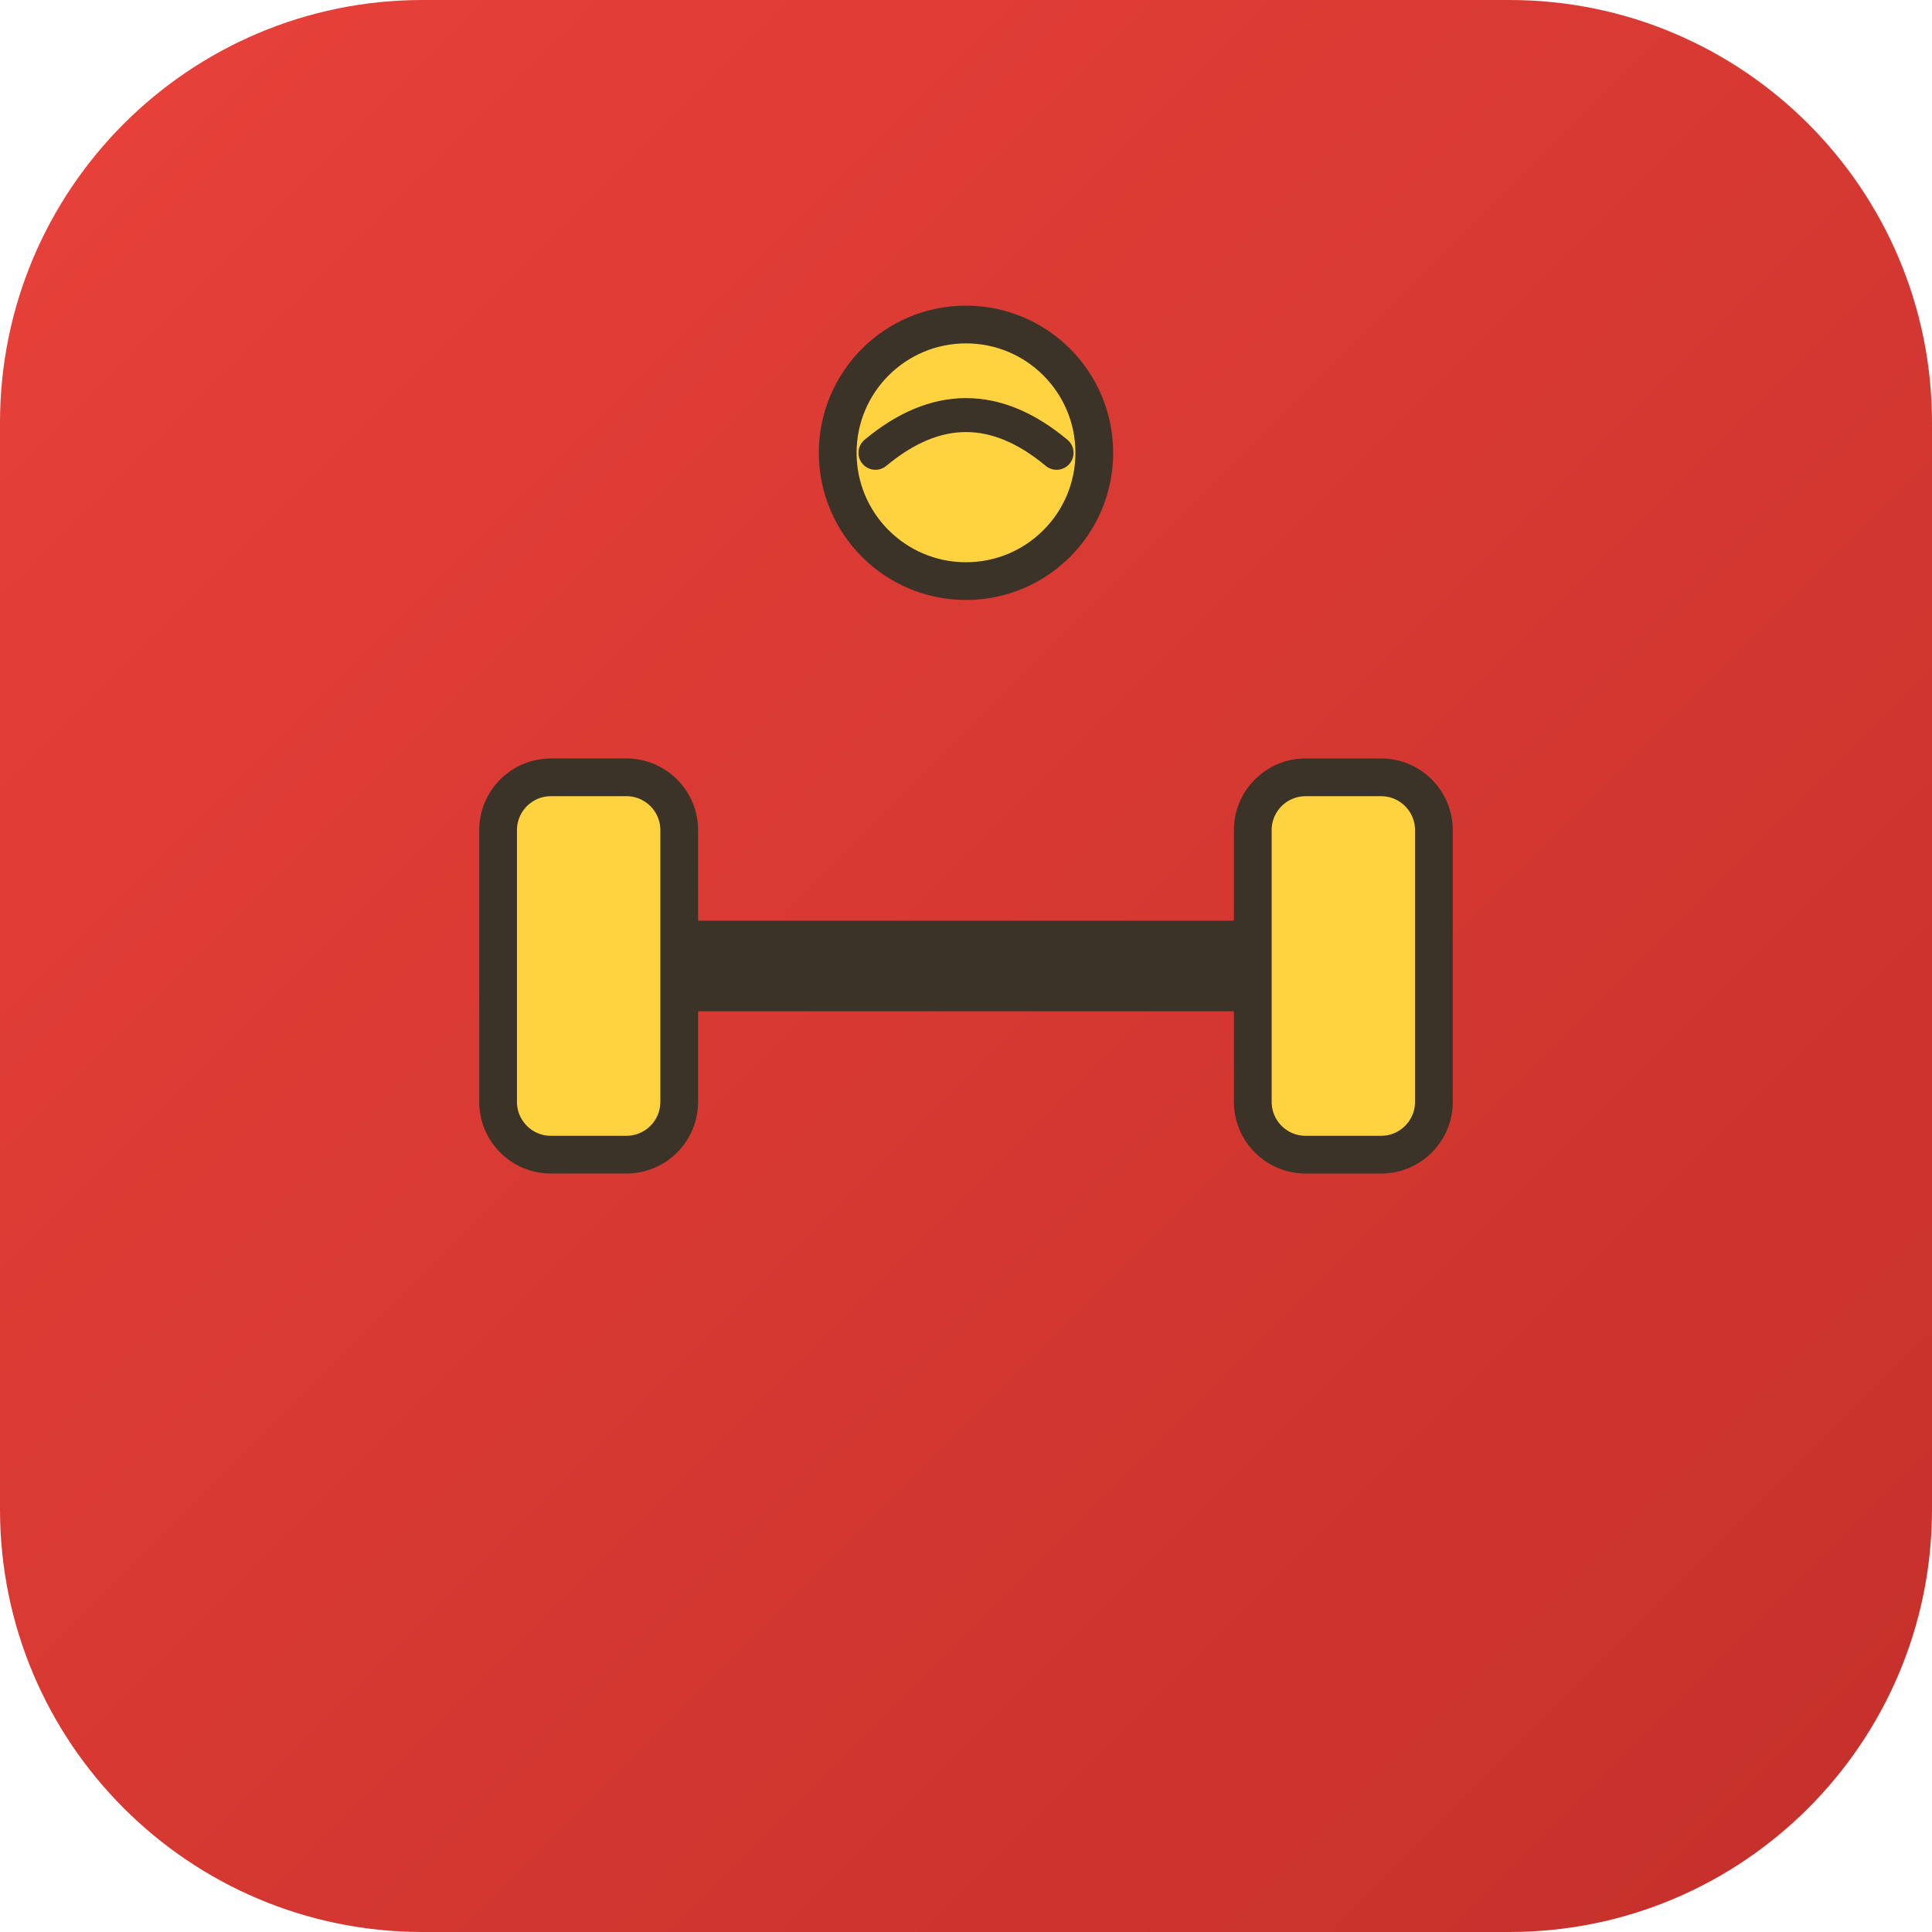
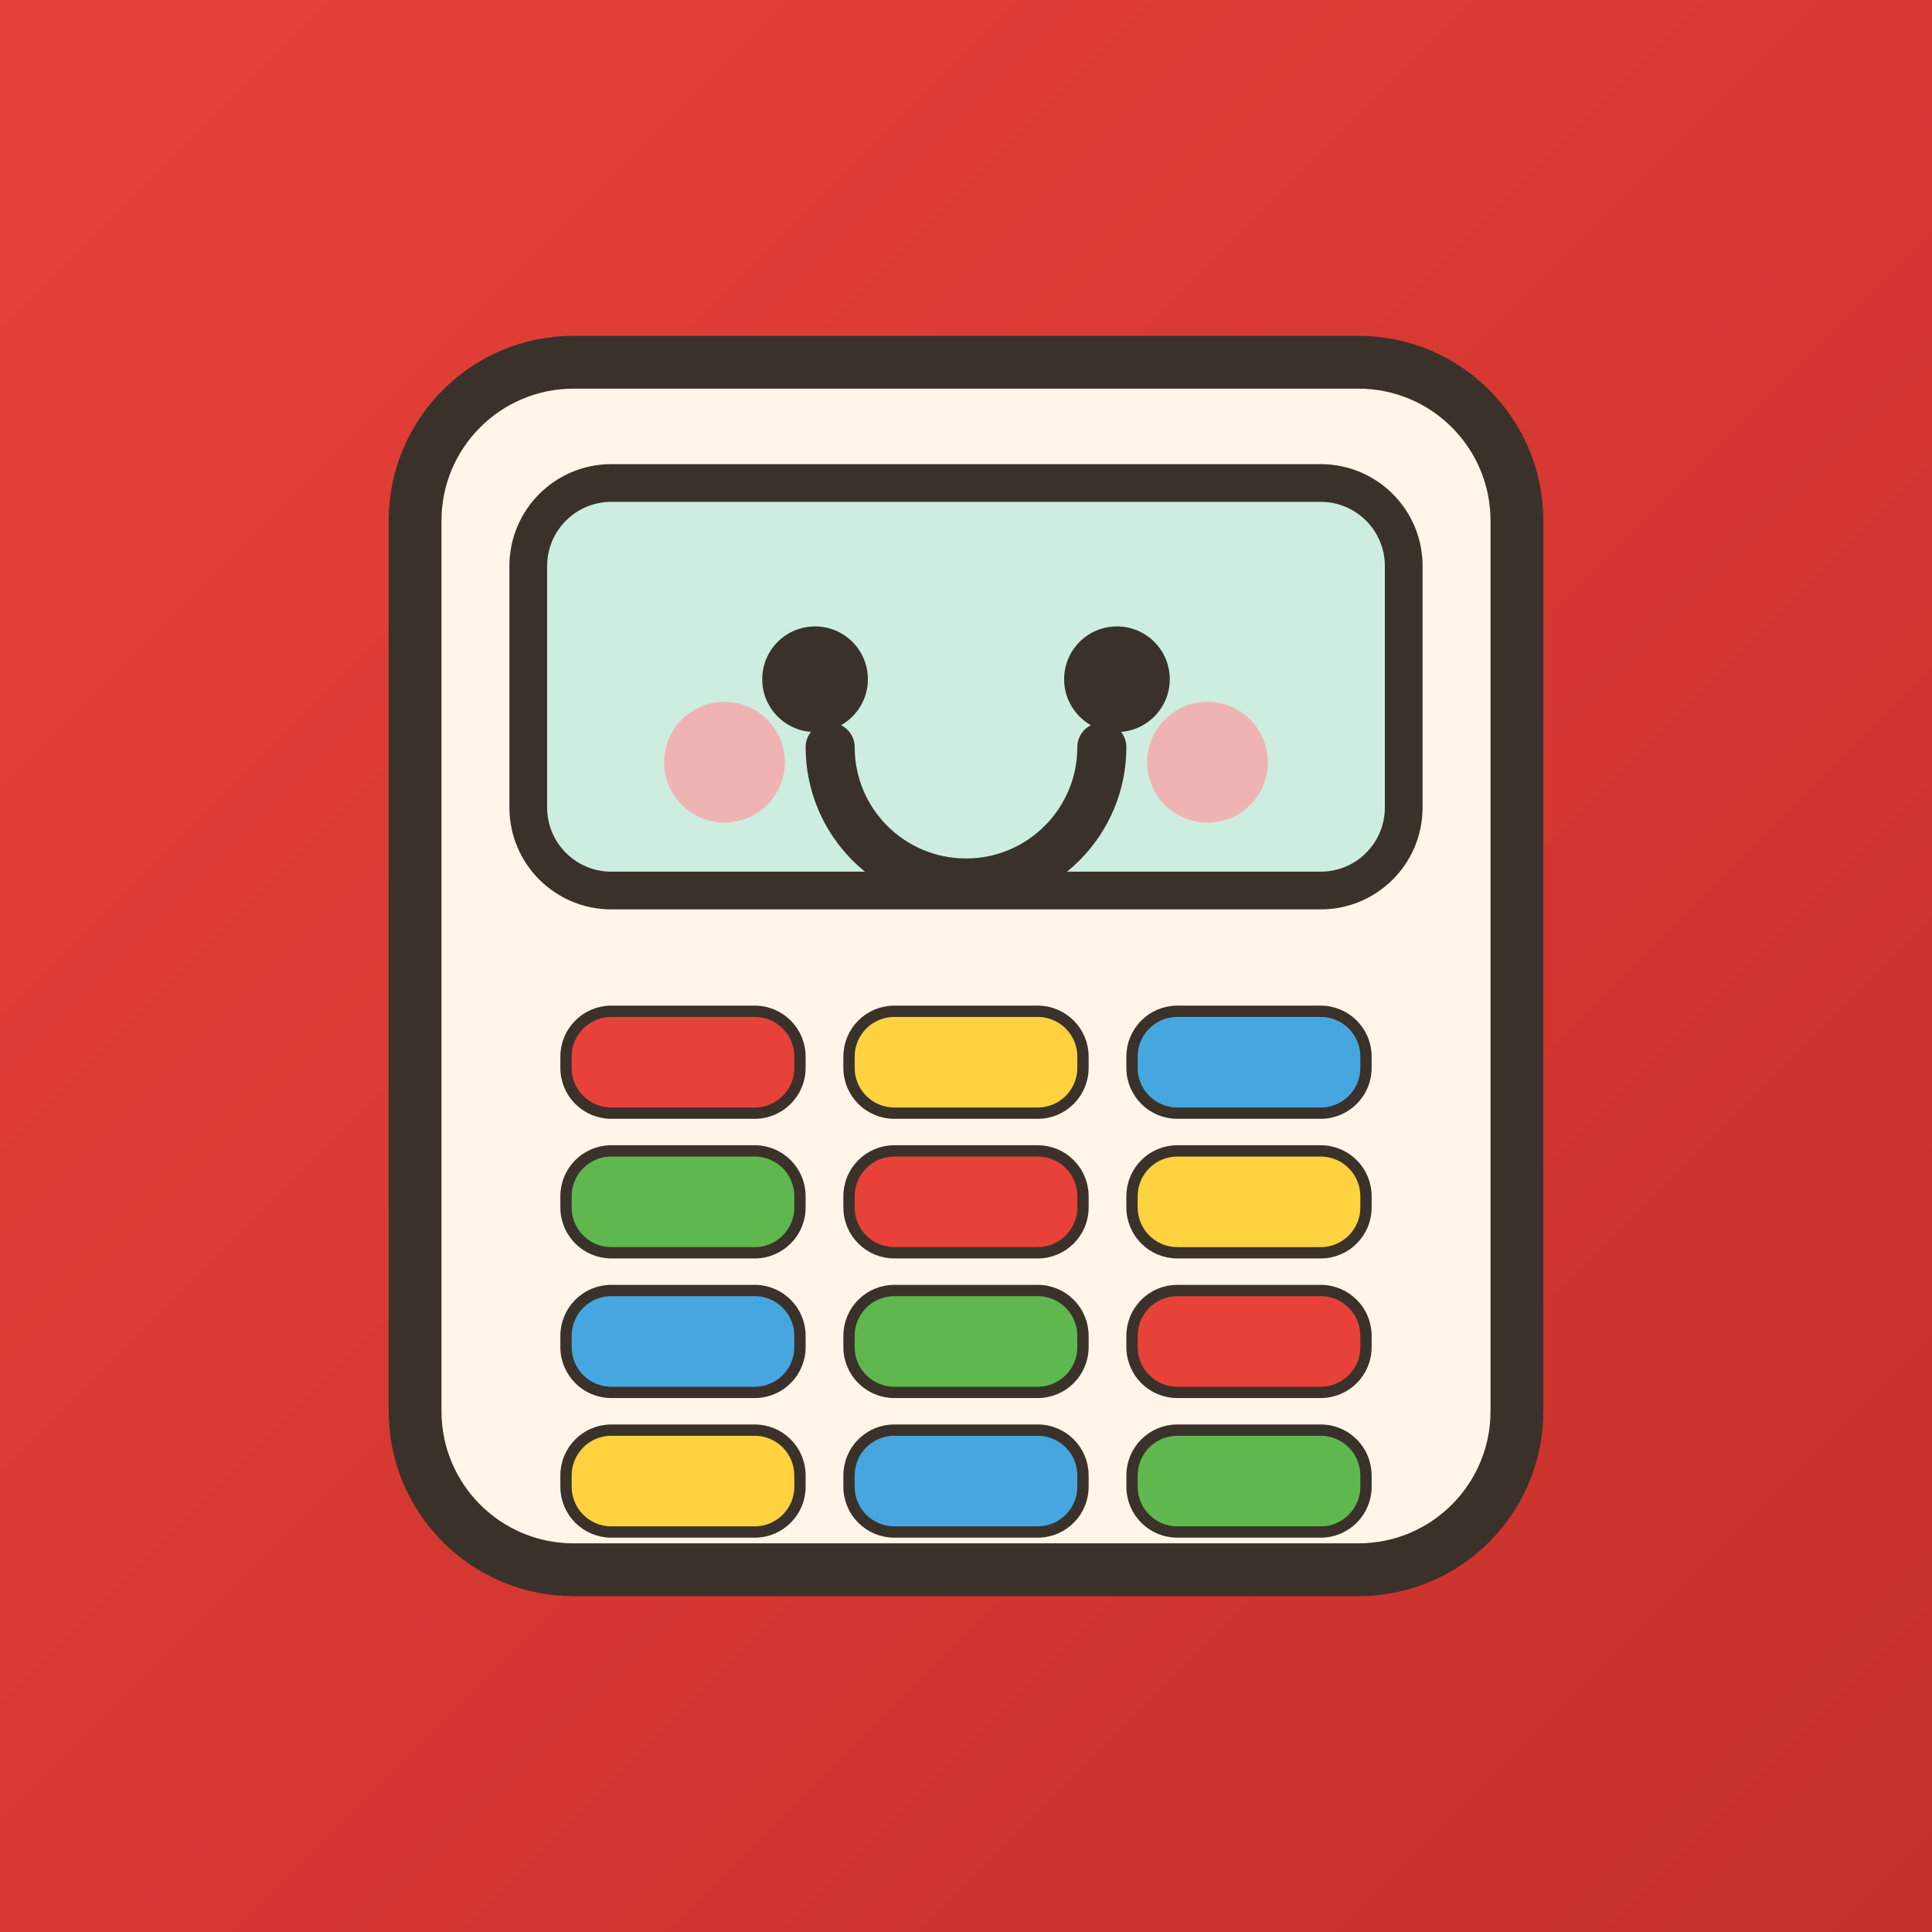
<svg xmlns="http://www.w3.org/2000/svg" width="512" height="512" viewBox="0 0 512 512">
  <defs>
-     <linearGradient id="g" x1="0" y1="0" x2="1" y2="1">
+     <linearGradient id="bg" x1="0" y1="0" x2="1" y2="1">
      <stop offset="0" stop-color="#e8413a" />
      <stop offset="1" stop-color="#c5302a" />
    </linearGradient>
  </defs>
-   <rect width="512" height="512" rx="112" fill="url(#g)" />
-   <rect x="150" y="244" width="212" height="24" rx="12" fill="#3b3328" />
-   <rect x="132" y="206" width="48" height="100" rx="14" fill="#ffd23f" stroke="#3b3328" stroke-width="10" />
-   <rect x="332" y="206" width="48" height="100" rx="14" fill="#ffd23f" stroke="#3b3328" stroke-width="10" />
-   <circle cx="256" cy="120" r="34" fill="#ffd23f" stroke="#3b3328" stroke-width="10" />
-   <path d="M232 120 q24 -20 48 0" fill="none" stroke="#3b3328" stroke-width="9" stroke-linecap="round" />
+   <rect width="512" height="512" fill="url(#bg)" />
+   <rect x="110" y="96" width="292" height="320" rx="42" fill="#fff6e9" stroke="#3a322a" stroke-width="14" />
+   <rect x="140" y="128" width="232" height="108" rx="22" fill="#cdeede" stroke="#3a322a" stroke-width="10" />
+   <circle cx="192" cy="202" r="16" fill="#ff9aa2" opacity="0.7" />
+   <circle cx="320" cy="202" r="16" fill="#ff9aa2" opacity="0.7" />
+   <circle cx="216" cy="180" r="14" fill="#3a322a" />
+   <circle cx="296" cy="180" r="14" fill="#3a322a" />
+   <path d="M220 198 a36 36 0 0 0 72 0" fill="none" stroke="#3a322a" stroke-width="13" stroke-linecap="round" />
+   <g stroke="#3a322a" stroke-width="3">
+     <rect x="150" y="268" width="62" height="27" rx="12" fill="#e8413a" />
+     <rect x="225" y="268" width="62" height="27" rx="12" fill="#ffd23f" />
+     <rect x="300" y="268" width="62" height="27" rx="12" fill="#46a7e0" />
+     <rect x="150" y="305" width="62" height="27" rx="12" fill="#5fb84e" />
+     <rect x="225" y="305" width="62" height="27" rx="12" fill="#e8413a" />
+     <rect x="300" y="305" width="62" height="27" rx="12" fill="#ffd23f" />
+     <rect x="150" y="342" width="62" height="27" rx="12" fill="#46a7e0" />
+     <rect x="225" y="342" width="62" height="27" rx="12" fill="#5fb84e" />
+     <rect x="300" y="342" width="62" height="27" rx="12" fill="#e8413a" />
+     <rect x="150" y="379" width="62" height="27" rx="12" fill="#ffd23f" />
+     <rect x="225" y="379" width="62" height="27" rx="12" fill="#46a7e0" />
+     <rect x="300" y="379" width="62" height="27" rx="12" fill="#5fb84e" />
+   </g>
</svg>
